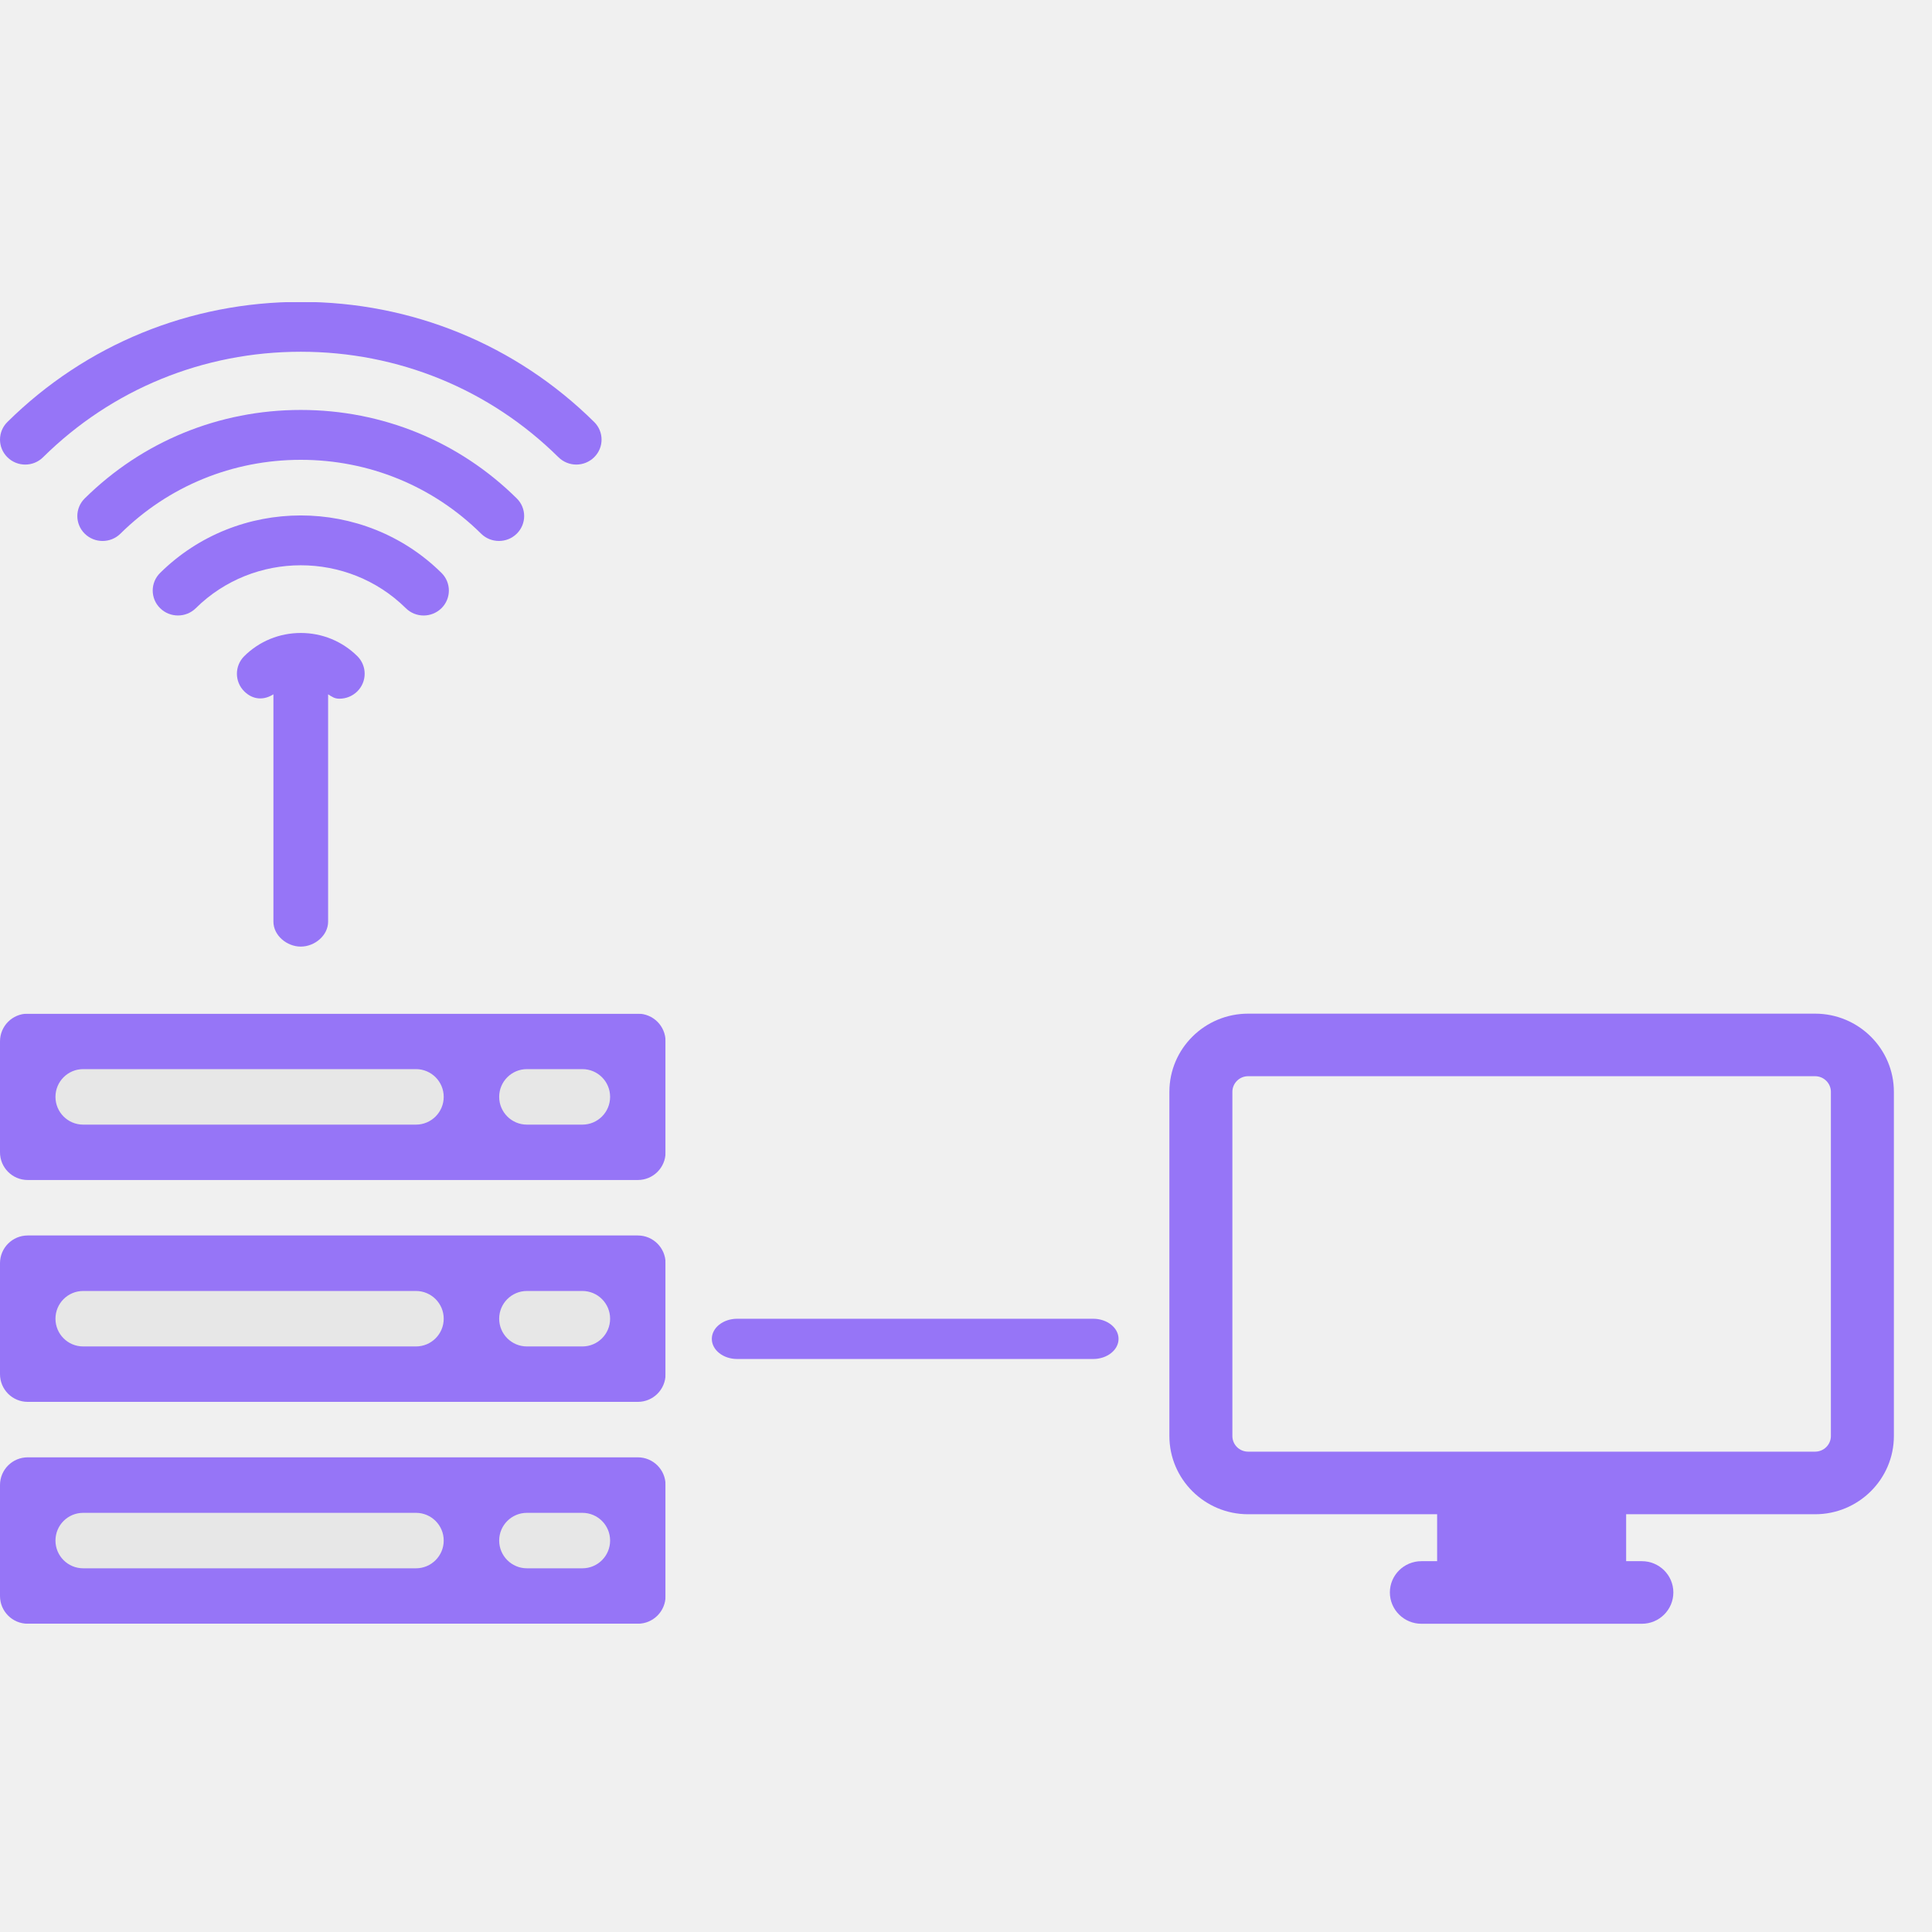
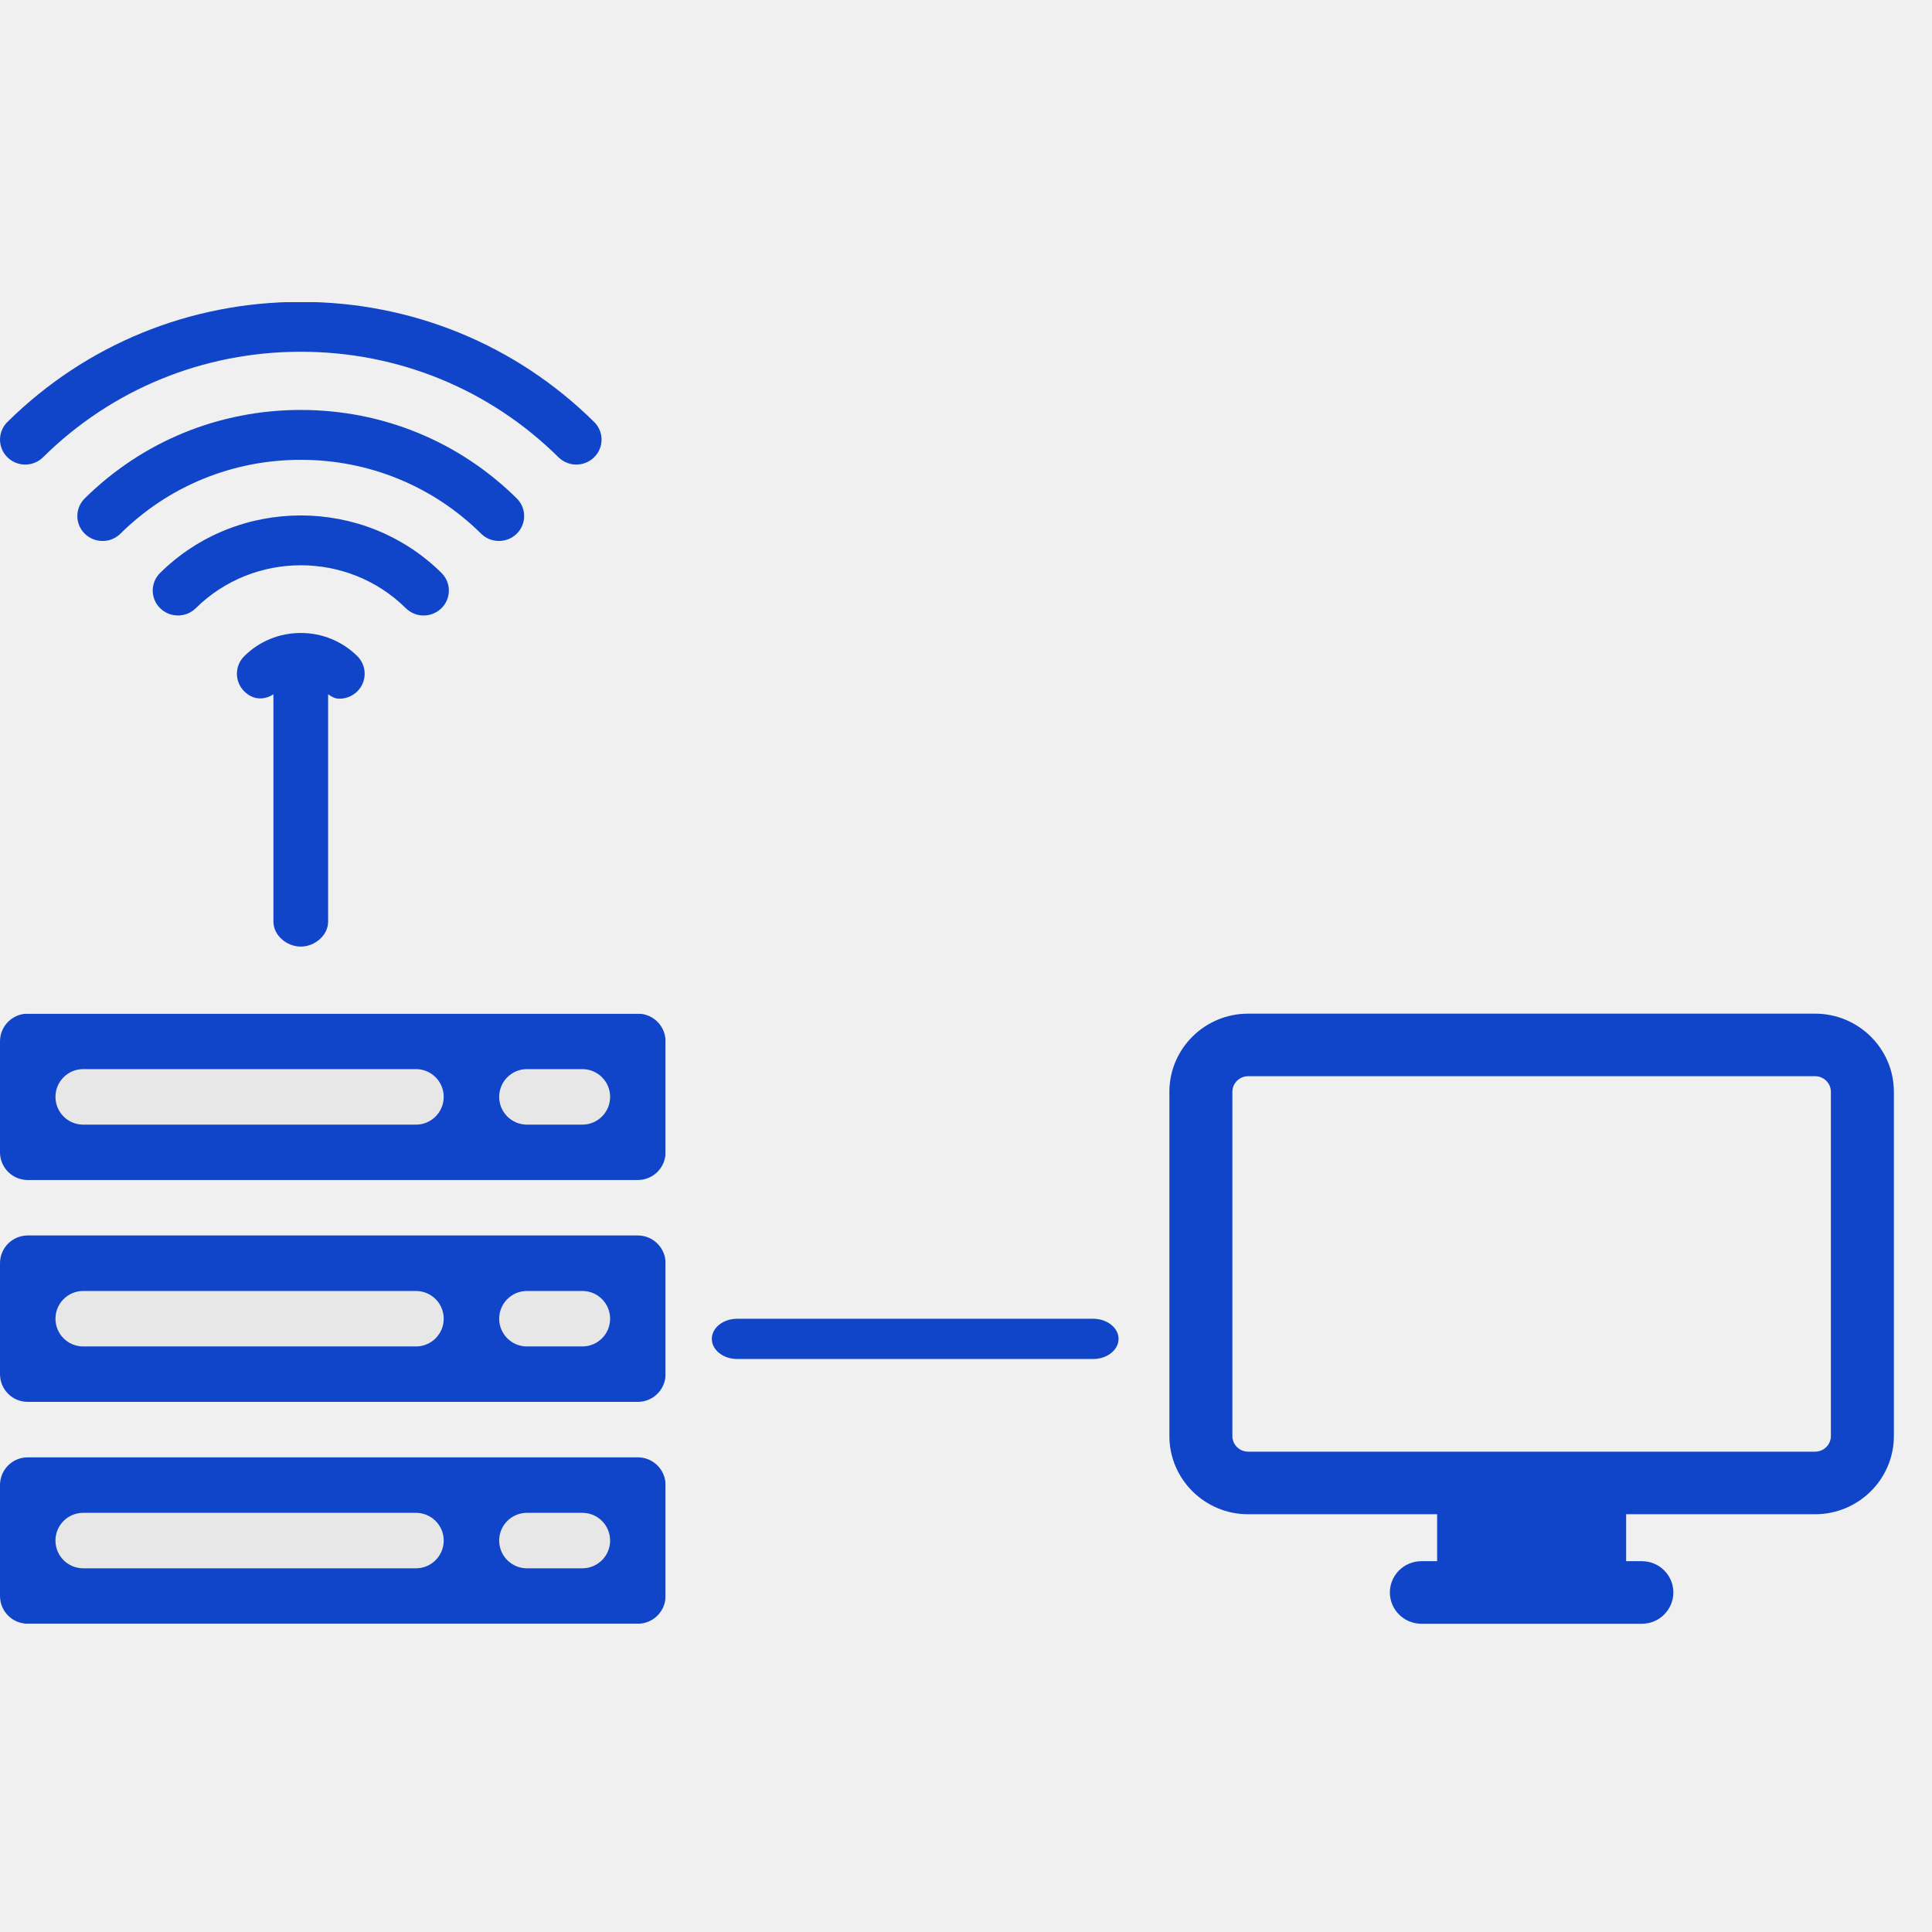
<svg xmlns="http://www.w3.org/2000/svg" width="48" height="48" viewBox="0 0 48 33" fill="none">
  <g clip-path="url(#clip0_141_9244)">
    <mask id="mask0_141_9244" style="mask-type:luminance" maskUnits="userSpaceOnUse" x="0" y="17" width="17" height="16">
      <path d="M16.536 17.684H0V32.842H16.536V17.684Z" fill="white" />
    </mask>
    <g mask="url(#mask0_141_9244)">
-       <path d="M15.847 17.684H0.689C0.308 17.684 0 17.992 0 18.373V21.129C0 21.509 0.308 21.817 0.689 21.817H15.847C16.227 21.817 16.536 21.509 16.536 21.129V18.373C16.536 17.992 16.227 17.684 15.847 17.684Z" fill="#9675F7" />
+       <path d="M15.847 17.684H0.689C0.308 17.684 0 17.992 0 18.373V21.129C0 21.509 0.308 21.817 0.689 21.817H15.847C16.227 21.817 16.536 21.509 16.536 21.129V18.373C16.536 17.992 16.227 17.684 15.847 17.684Z" fill="#1145C9" />
      <path d="M10.335 19.062H2.067C1.686 19.062 1.378 19.371 1.378 19.751C1.378 20.132 1.686 20.441 2.067 20.441H10.335C10.715 20.441 11.024 20.132 11.024 19.751C11.024 19.371 10.715 19.062 10.335 19.062Z" fill="#E7E7E7" />
      <path d="M14.469 19.062H13.091C12.711 19.062 12.402 19.371 12.402 19.751C12.402 20.132 12.711 20.441 13.091 20.441H14.469C14.85 20.441 15.158 20.132 15.158 19.751C15.158 19.371 14.85 19.062 14.469 19.062Z" fill="#E7E7E7" />
-       <path d="M15.847 23.195H0.689C0.308 23.195 0 23.504 0 23.884V26.64C0 27.021 0.308 27.329 0.689 27.329H15.847C16.227 27.329 16.536 27.021 16.536 26.64V23.884C16.536 23.504 16.227 23.195 15.847 23.195Z" fill="#9675F7" />
+       <path d="M15.847 23.195H0.689C0.308 23.195 0 23.504 0 23.884V26.64C0 27.021 0.308 27.329 0.689 27.329H15.847C16.227 27.329 16.536 27.021 16.536 26.64V23.884C16.536 23.504 16.227 23.195 15.847 23.195Z" fill="#1145C9" />
      <path d="M10.335 24.574H2.067C1.686 24.574 1.378 24.883 1.378 25.263C1.378 25.644 1.686 25.952 2.067 25.952H10.335C10.715 25.952 11.024 25.644 11.024 25.263C11.024 24.883 10.715 24.574 10.335 24.574Z" fill="#E7E7E7" />
      <path d="M14.469 24.574H13.091C12.711 24.574 12.402 24.883 12.402 25.263C12.402 25.644 12.711 25.952 13.091 25.952H14.469C14.85 25.952 15.158 25.644 15.158 25.263C15.158 24.883 14.85 24.574 14.469 24.574Z" fill="#E7E7E7" />
-       <path d="M15.847 28.707H0.689C0.308 28.707 0 29.015 0 29.396V32.152C0 32.532 0.308 32.841 0.689 32.841H15.847C16.227 32.841 16.536 32.532 16.536 32.152V29.396C16.536 29.015 16.227 28.707 15.847 28.707Z" fill="#9675F7" />
+       <path d="M15.847 28.707H0.689C0.308 28.707 0 29.015 0 29.396V32.152C0 32.532 0.308 32.841 0.689 32.841H15.847C16.227 32.841 16.536 32.532 16.536 32.152V29.396C16.536 29.015 16.227 28.707 15.847 28.707Z" fill="#1145C9" />
      <path d="M10.335 30.086H2.067C1.686 30.086 1.378 30.394 1.378 30.775C1.378 31.155 1.686 31.464 2.067 31.464H10.335C10.715 31.464 11.024 31.155 11.024 30.775C11.024 30.394 10.715 30.086 10.335 30.086Z" fill="#E7E7E7" />
      <path d="M14.469 30.086H13.091C12.711 30.086 12.402 30.394 12.402 30.775C12.402 31.155 12.711 31.464 13.091 31.464H14.469C14.85 31.464 15.158 31.155 15.158 30.775C15.158 30.394 14.85 30.086 14.469 30.086Z" fill="#E7E7E7" />
    </g>
-     <path d="M27.158 25.264H18.316C17.967 25.264 17.685 25.488 17.685 25.764C17.685 26.04 17.967 26.264 18.316 26.264H27.158C27.507 26.264 27.79 26.04 27.79 25.764C27.79 25.488 27.507 25.264 27.158 25.264Z" fill="#9675F7" />
-     <path d="M31.009 17.684C29.93 17.684 29.053 18.555 29.053 19.627V28.177C29.053 29.249 29.93 30.121 31.009 30.121H35.705V31.287H35.314C34.882 31.287 34.531 31.635 34.531 32.064C34.531 32.493 34.882 32.842 35.314 32.842H40.792C41.224 32.842 41.574 32.493 41.574 32.064C41.574 31.635 41.224 31.287 40.792 31.287H40.401V30.121H45.096C46.175 30.121 47.053 29.249 47.053 28.177V19.627C47.053 18.555 46.175 17.684 45.096 17.684H31.009ZM31.009 19.238H45.096C45.312 19.238 45.488 19.413 45.488 19.627V28.177C45.488 28.392 45.312 28.566 45.096 28.566H31.009C30.793 28.566 30.618 28.392 30.618 28.177V19.627C30.618 19.413 30.793 19.238 31.009 19.238Z" fill="#9675F7" />
+     <path d="M27.158 25.264H18.316C17.967 25.264 17.685 25.488 17.685 25.764C17.685 26.04 17.967 26.264 18.316 26.264H27.158C27.507 26.264 27.79 26.04 27.79 25.764C27.79 25.488 27.507 25.264 27.158 25.264Z" fill="#1145C9" />
+     <path d="M31.009 17.684C29.93 17.684 29.053 18.555 29.053 19.627V28.177C29.053 29.249 29.93 30.121 31.009 30.121H35.705V31.287H35.314C34.882 31.287 34.531 31.635 34.531 32.064C34.531 32.493 34.882 32.842 35.314 32.842H40.792C41.224 32.842 41.574 32.493 41.574 32.064C41.574 31.635 41.224 31.287 40.792 31.287H40.401V30.121H45.096C46.175 30.121 47.053 29.249 47.053 28.177V19.627C47.053 18.555 46.175 17.684 45.096 17.684H31.009ZM31.009 19.238H45.096C45.312 19.238 45.488 19.413 45.488 19.627V28.177C45.488 28.392 45.312 28.566 45.096 28.566H31.009C30.793 28.566 30.618 28.392 30.618 28.177V19.627C30.618 19.413 30.793 19.238 31.009 19.238Z" fill="#1145C9" />
    <mask id="mask1_141_9244" style="mask-type:luminance" maskUnits="userSpaceOnUse" x="0" y="0" width="19" height="26">
      <path d="M18.947 0H0V25.263H18.947V0Z" fill="white" />
    </mask>
    <g mask="url(#mask1_141_9244)">
-       <path d="M14.318 4.042C14.479 4.042 14.639 3.981 14.762 3.86C15.007 3.618 15.007 3.226 14.762 2.984C12.815 1.06 10.226 0 7.473 0C4.719 0 2.131 1.06 0.184 2.984C-0.061 3.226 -0.061 3.618 0.184 3.86C0.429 4.103 0.825 4.103 1.07 3.86C2.78 2.17 5.054 1.239 7.473 1.239C9.892 1.239 12.165 2.17 13.875 3.86C13.998 3.981 14.158 4.042 14.318 4.042ZM12.396 5.94C12.557 5.94 12.717 5.88 12.839 5.759C13.084 5.517 13.084 5.125 12.839 4.883C11.406 3.466 9.501 2.685 7.473 2.685C5.445 2.685 3.539 3.466 2.105 4.883C1.86 5.125 1.86 5.517 2.105 5.759C2.35 6.001 2.747 6.001 2.992 5.759C4.189 4.576 5.78 3.924 7.473 3.924C9.165 3.924 10.757 4.576 11.953 5.759C12.075 5.88 12.236 5.94 12.396 5.94ZM10.525 7.792C10.685 7.792 10.846 7.731 10.969 7.61C11.213 7.368 11.213 6.976 10.969 6.734C9.041 4.83 5.905 4.83 3.978 6.734C3.733 6.976 3.733 7.368 3.978 7.61C4.223 7.852 4.62 7.852 4.865 7.61C6.303 6.189 8.644 6.189 10.082 7.61C10.204 7.731 10.364 7.792 10.525 7.792ZM7.472 16.018C7.819 16.018 8.152 15.741 8.152 15.398V9.75C8.255 9.816 8.315 9.859 8.433 9.859C8.594 9.859 8.754 9.798 8.877 9.677C9.121 9.435 9.121 9.043 8.877 8.801C8.502 8.431 8.003 8.226 7.473 8.226C6.943 8.226 6.444 8.43 6.069 8.801C5.825 9.043 5.825 9.436 6.07 9.678C6.282 9.887 6.551 9.904 6.793 9.75V15.398C6.793 15.74 7.126 16.018 7.472 16.018Z" fill="#9675F7" />
+       <path d="M14.318 4.042C14.479 4.042 14.639 3.981 14.762 3.86C15.007 3.618 15.007 3.226 14.762 2.984C12.815 1.06 10.226 0 7.473 0C4.719 0 2.131 1.06 0.184 2.984C-0.061 3.226 -0.061 3.618 0.184 3.86C0.429 4.103 0.825 4.103 1.07 3.86C2.78 2.17 5.054 1.239 7.473 1.239C9.892 1.239 12.165 2.17 13.875 3.86C13.998 3.981 14.158 4.042 14.318 4.042ZM12.396 5.94C12.557 5.94 12.717 5.88 12.839 5.759C13.084 5.517 13.084 5.125 12.839 4.883C11.406 3.466 9.501 2.685 7.473 2.685C5.445 2.685 3.539 3.466 2.105 4.883C1.86 5.125 1.86 5.517 2.105 5.759C2.35 6.001 2.747 6.001 2.992 5.759C4.189 4.576 5.78 3.924 7.473 3.924C9.165 3.924 10.757 4.576 11.953 5.759C12.075 5.88 12.236 5.94 12.396 5.94ZM10.525 7.792C10.685 7.792 10.846 7.731 10.969 7.61C11.213 7.368 11.213 6.976 10.969 6.734C9.041 4.83 5.905 4.83 3.978 6.734C3.733 6.976 3.733 7.368 3.978 7.61C4.223 7.852 4.62 7.852 4.865 7.61C6.303 6.189 8.644 6.189 10.082 7.61C10.204 7.731 10.364 7.792 10.525 7.792ZM7.472 16.018C7.819 16.018 8.152 15.741 8.152 15.398V9.75C8.255 9.816 8.315 9.859 8.433 9.859C8.594 9.859 8.754 9.798 8.877 9.677C9.121 9.435 9.121 9.043 8.877 8.801C8.502 8.431 8.003 8.226 7.473 8.226C6.943 8.226 6.444 8.43 6.069 8.801C5.825 9.043 5.825 9.436 6.07 9.678C6.282 9.887 6.551 9.904 6.793 9.75V15.398C6.793 15.74 7.126 16.018 7.472 16.018Z" fill="#1145C9" />
    </g>
  </g>
  <defs>
    <clipPath id="clip0_141_9244">
      <rect width="48" height="32.842" fill="white" />
    </clipPath>
  </defs>
</svg>
